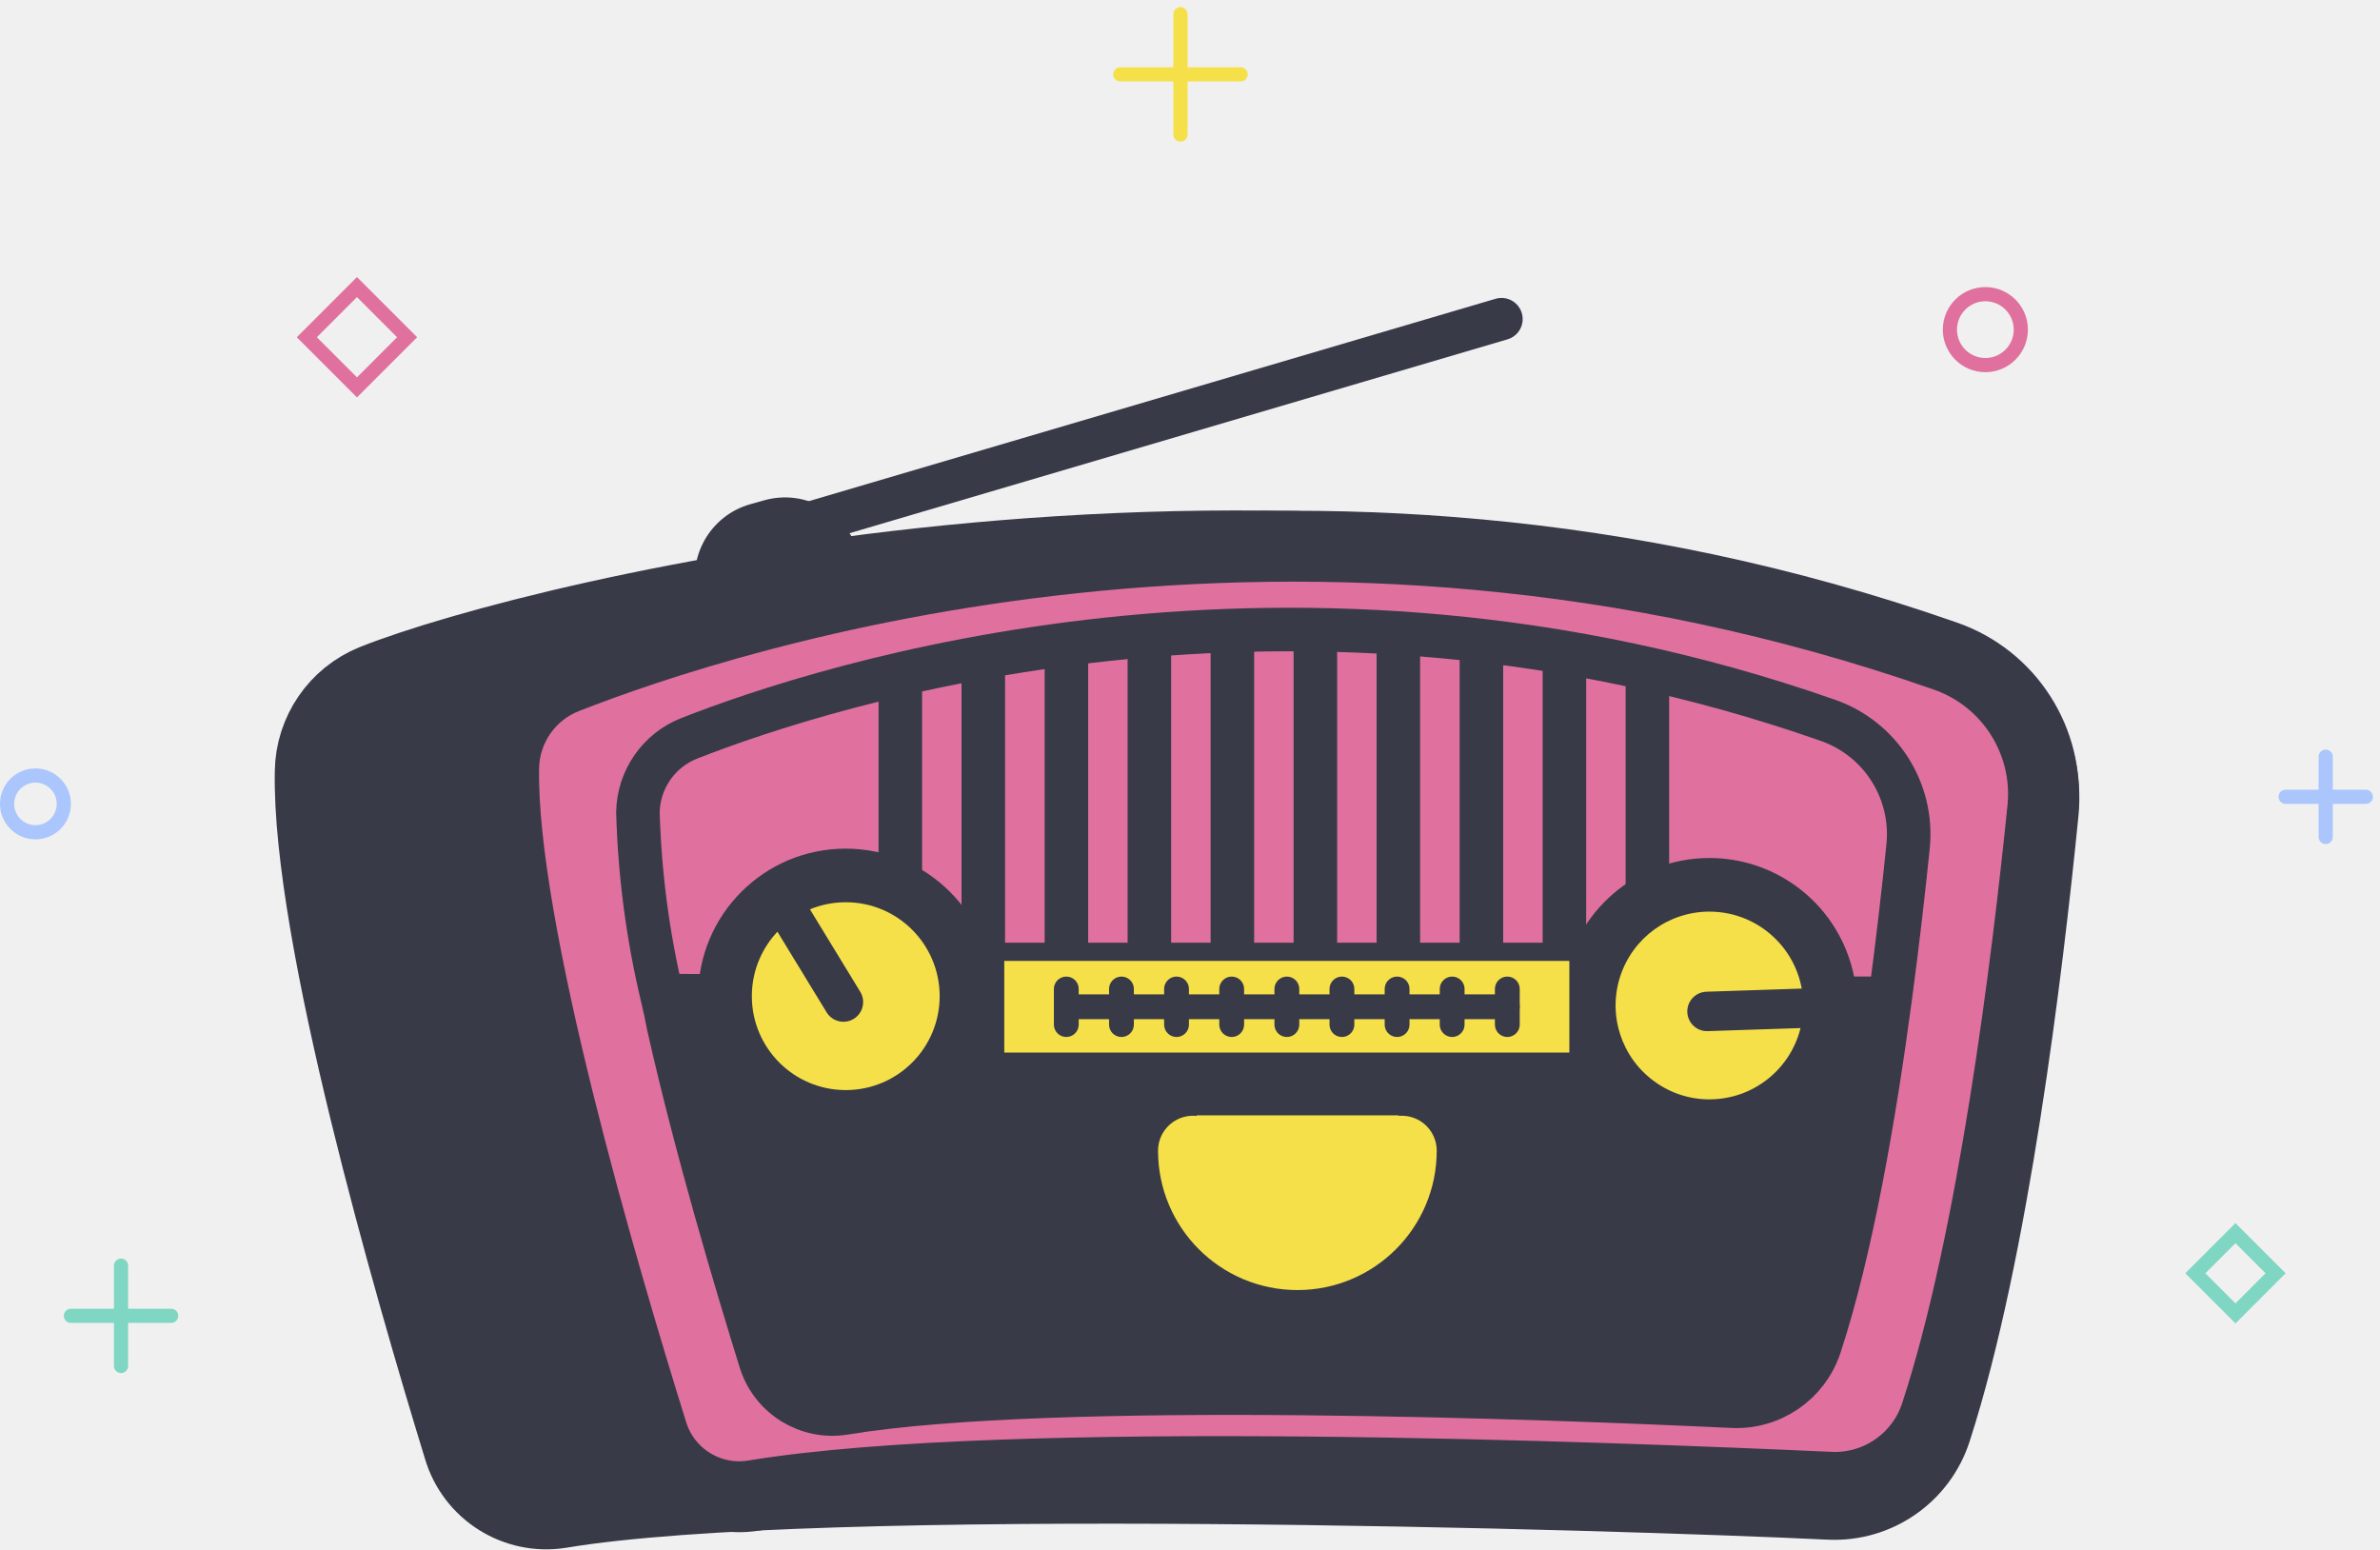
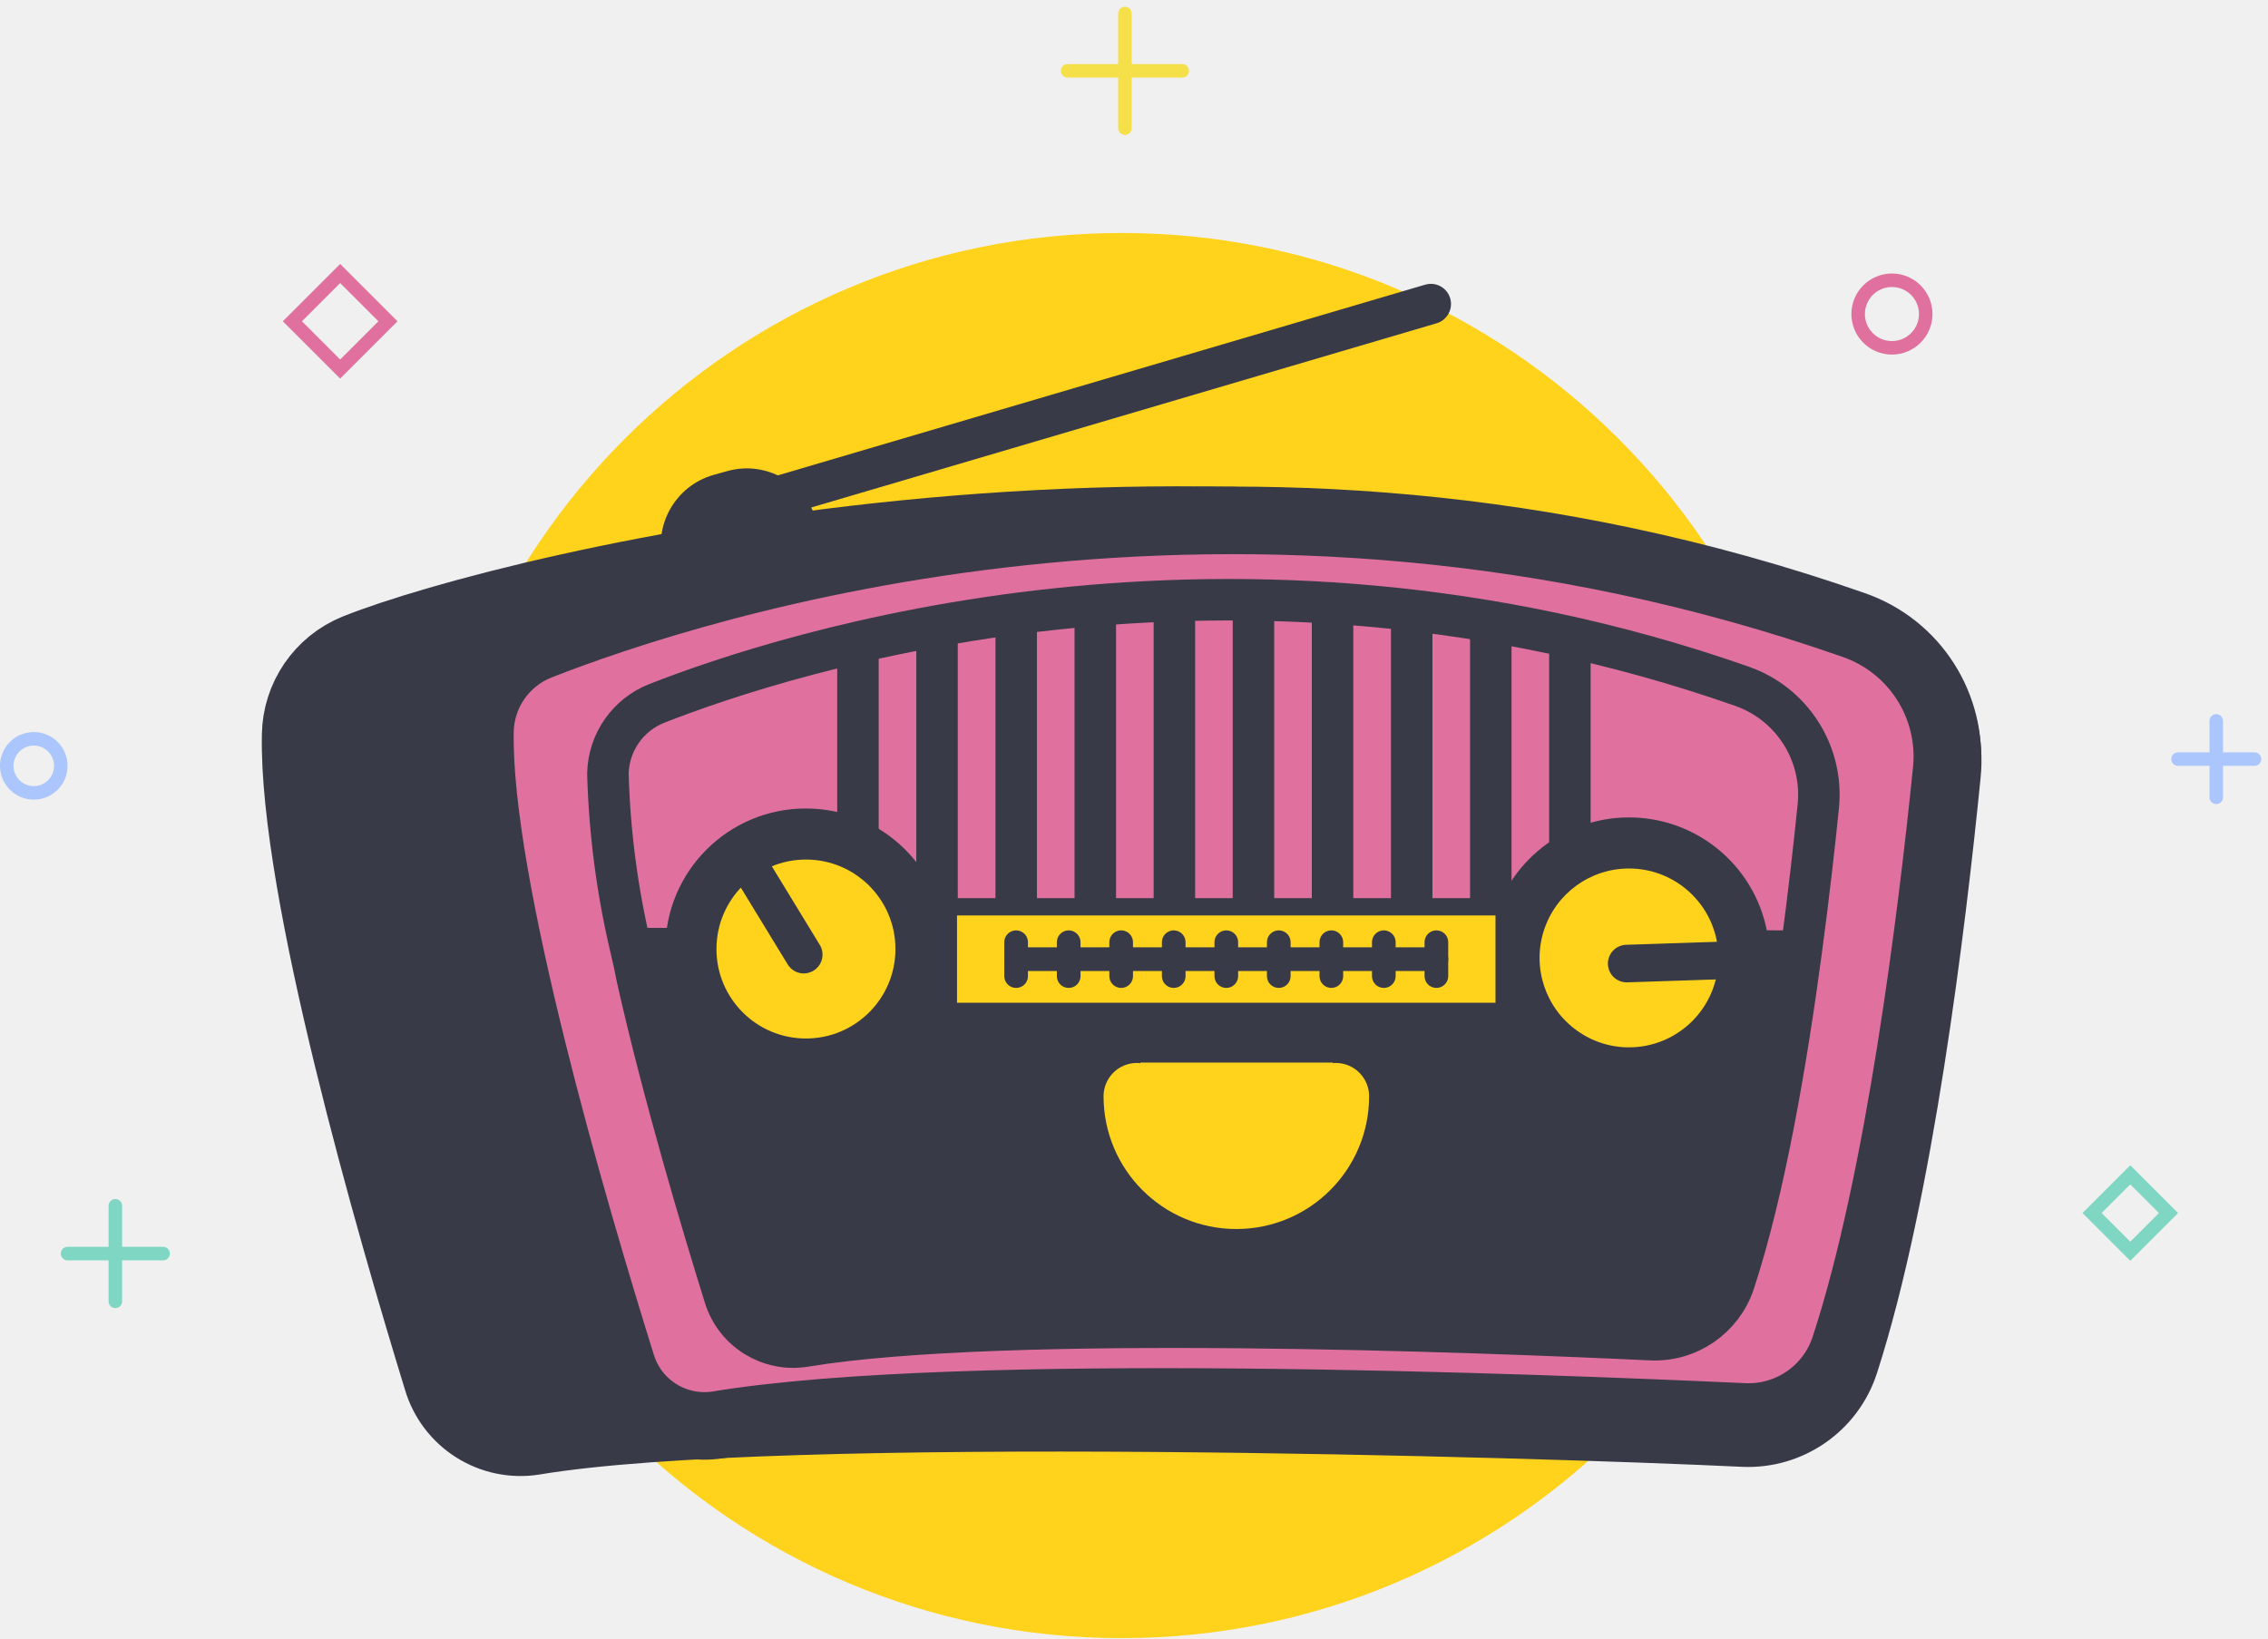
- <svg xmlns="http://www.w3.org/2000/svg" width="167.828" height="109.25" viewBox="0 0 167.828 109.25">
-   <defs>
-     <style>
-             .cls-2{fill:#383a48}.cls-10,.cls-11,.cls-6,.cls-8{stroke:#383a48;stroke-miterlimit:10}.cls-10,.cls-11,.cls-13,.cls-14,.cls-15,.cls-17,.cls-20,.cls-6,.cls-8{fill:none}.cls-10,.cls-11,.cls-13,.cls-14,.cls-15,.cls-8{stroke-linecap:round}.cls-4{fill:#fff}.cls-6,.cls-8{stroke-width:3.07px}.cls-9{fill:#f6e049}.cls-13{stroke:#f6e049}.cls-10{stroke-width:2.78px}.cls-11{stroke-width:1.75px}.cls-14{stroke:#7fd6c2}.cls-15{stroke:#aac6fc}.cls-17{stroke:#e0719e}.cls-19{stroke:none}
-         </style>
-   </defs>
-   <g id="Radio-01-01" transform="translate(-58.71 -209.853)">
-     <path id="Path_91" fill="#383a48" stroke="#383a48" stroke-miterlimit="10" stroke-width="5.04px" d="M85.008 265.315c11.438-4.571 65.147-17.876 110.879-1.567a10.484 10.484 0 0 1 6.874 10.941c-1.1 11.029-3.508 30.969-7.548 43.484a7.494 7.494 0 0 1-7.494 5.218c-15.055-.722-71.483-2.418-89.488.6a6.4 6.4 0 0 1-7.139-4.51c-3.481-11.343-10.709-36.324-10.484-47.735a7.044 7.044 0 0 1 4.4-6.431z" transform="translate(0 -7.494)" />
-     <path id="Path_92" d="M5.375 0H6.4a5.375 5.375 0 0 1 5.375 5.375v1.492H0V5.375A5.375 5.375 0 0 1 5.375 0z" class="cls-2" transform="rotate(-15.63 952.499 -264.381)" />
-     <path id="Line_7" fill="none" stroke="#383a48" stroke-linecap="round" stroke-miterlimit="10" stroke-width="2.98px" d="M0 14.878L50.494 0" transform="translate(114.098 232.35)" />
-     <circle id="Ellipse_60" cx="7.446" cy="7.446" r="7.446" class="cls-4" transform="translate(114.118 285.862)" />
-     <circle id="Ellipse_61" cx="7.446" cy="7.446" r="7.446" class="cls-4" transform="translate(169.939 285.862)" />
-     <path id="Path_93" fill="#e0719e" stroke="#383a48" stroke-miterlimit="10" stroke-width="5px" d="M105.005 265.152c11.438-4.489 51.522-17.562 97.254-1.546a10.3 10.3 0 0 1 6.874 10.743c-1.1 10.839-3.508 30.438-7.548 42.734a7.494 7.494 0 0 1-7.494 5.13c-15.055-.681-57.858-2.384-75.863.586a6.417 6.417 0 0 1-7.146-4.428c-3.481-11.152-10.709-35.7-10.484-46.917a6.921 6.921 0 0 1 4.407-6.302z" transform="translate(-6.372 -7.494)" />
-     <path id="Path_94" d="M117.085 302.38l86.552.191c-1.1 8.216-2.725 17.712-4.966 24.525a6.186 6.186 0 0 1-6.165 4.231c-12.433-.586-47.762-1.969-62.62.484a5.3 5.3 0 0 1-5.906-3.658c-1.71-5.491-4.523-14.919-6.479-23.6-.163-.729-.32-1.444-.47-2.16z" class="cls-2" transform="translate(-11.612 -22.323)" />
-     <path id="Path_95" d="M116.2 290.307a63.754 63.754 0 0 1-1.7-12.944 5.709 5.709 0 0 1 3.624-5.211c9.435-3.706 42.523-14.5 80.271-1.274a8.5 8.5 0 0 1 5.675 8.856c-.3 2.957-.722 6.7-1.267 10.757-1.1 8.216-2.725 17.712-4.966 24.525a6.186 6.186 0 0 1-6.165 4.23c-12.433-.586-47.762-1.969-62.62.484a5.3 5.3 0 0 1-5.906-3.658c-1.71-5.491-4.523-14.919-6.479-23.6-.136-.735-.293-1.45-.467-2.165z" class="cls-6" transform="translate(-10.806 -10.242)" />
-     <path id="Path_96" d="M117.11 302.38l86.552.191h.143" class="cls-6" transform="translate(-11.637 -22.323)" />
-     <path id="Path_97" fill="#f6e049" stroke="#f6e049" stroke-linecap="round" stroke-miterlimit="10" stroke-width="4.93px" d="M181.981 316.12a7.36 7.36 0 0 1-14.721 0" transform="translate(-24.424 -25.131)" />
-     <path id="Line_8" d="M0 0L0 21.323" class="cls-8" transform="translate(122.197 258.333)" />
-     <path id="Line_9" d="M0 0L0 22.576" class="cls-8" transform="translate(128.049 257.079)" />
-     <path id="Line_10" d="M0 0L0 24.245" class="cls-8" transform="translate(133.908 255.41)" />
-     <path id="Line_11" d="M0 0L0 24.245" class="cls-8" transform="translate(139.76 255.41)" />
-     <path id="Line_12" d="M0 0L0 24.245" class="cls-8" transform="translate(145.612 255.41)" />
-     <path id="Line_13" d="M0 0L0 24.245" class="cls-8" transform="translate(151.464 255.41)" />
-     <path id="Line_14" d="M0 0L0 24.245" class="cls-8" transform="translate(157.316 255.41)" />
-     <path id="Line_15" d="M0 0L0 24.245" class="cls-8" transform="translate(163.174 255.41)" />
-     <path id="Line_16" d="M0 0L0 22.576" class="cls-8" transform="translate(169.026 257.079)" />
-     <path id="Line_17" d="M0 0L0 21.323" class="cls-8" transform="translate(174.878 258.333)" />
-     <circle id="Ellipse_62" cx="8.509" cy="8.509" r="8.509" class="cls-9" transform="translate(109.847 271.576)" />
-     <path id="Path_98" d="M131.133 290.941a6.622 6.622 0 1 1-6.615 6.615 6.622 6.622 0 0 1 6.615-6.615m0-3.781a10.4 10.4 0 1 0 10.4 10.4 10.4 10.4 0 0 0-10.4-10.4z" class="cls-2" transform="translate(-12.791 -17.471)" />
-     <path id="Line_18" d="M0 0L3.924 6.431" class="cls-10" transform="translate(114.261 274.076)" />
-     <path id="Path_99" d="M221.422 307.918a8.514 8.514 0 1 1 6.915-3.549 8.509 8.509 0 0 1-6.915 3.549z" class="cls-9" transform="translate(-42.177 -18.664)" />
-     <path id="Path_100" d="M220.554 291.911a6.618 6.618 0 0 1-.014 13.237 6.527 6.527 0 0 1-3.849-1.247 6.615 6.615 0 0 1 3.863-11.99m0-3.781a10.4 10.4 0 1 0 6.056 1.948 10.4 10.4 0 0 0-6.056-1.948z" class="cls-2" transform="translate(-41.296 -17.78)" />
-     <path id="Line_19" d="M7.446 0L0 0.245" class="cls-10" transform="translate(179.081 280.923)" />
-     <rect id="Rectangle_71" width="41.133" height="7.746" class="cls-9" rx=".94" transform="translate(128.887 276.965)" />
-     <path id="Path_101" d="M191.667 298.181v6.465h-39.846v-6.465h39.846m0-1.281h-39.846a1.281 1.281 0 0 0-1.281 1.281v6.465a1.281 1.281 0 0 0 1.281 1.281h39.846a1.281 1.281 0 0 0 1.281-1.281v-6.465a1.281 1.281 0 0 0-1.281-1.281z" class="cls-2" transform="translate(-22.293 -20.576)" />
-     <path id="Line_20" d="M0 0L31.099 0" class="cls-11" transform="translate(133.901 280.841)" />
-     <path id="Line_21" d="M0 0L0 2.507" class="cls-11" transform="translate(133.901 279.587)" />
-     <path id="Line_22" d="M0 0L0 2.507" class="cls-11" transform="translate(137.791 279.587)" />
-     <path id="Line_23" d="M0 0L0 2.507" class="cls-11" transform="translate(141.674 279.587)" />
-     <path id="Line_24" d="M0 0L0 2.507" class="cls-11" transform="translate(145.564 279.587)" />
-     <path id="Line_25" d="M0 0L0 2.507" class="cls-11" transform="translate(149.454 279.587)" />
-     <path id="Line_26" d="M0 0L0 2.507" class="cls-11" transform="translate(153.337 279.587)" />
-     <path id="Line_27" d="M0 0L0 2.507" class="cls-11" transform="translate(157.227 279.587)" />
-     <path id="Line_28" d="M0 0L0 2.507" class="cls-11" transform="translate(161.11 279.587)" />
-     <path id="Line_29" d="M0 0L0 2.507" class="cls-11" transform="translate(165 279.587)" />
-     <path id="Line_50" fill="none" stroke="#f6e049" stroke-width="4px" d="M0 0L14.246 0" transform="translate(143.094 290.496)" />
-     <g id="Group_10" transform="rotate(-45 326.106 292.327)">
-       <path id="Line_52" d="M0 0L6 6" class="cls-13" transform="translate(247.5 104.5)" />
-       <path id="Line_53" d="M6 0L0 6" class="cls-13" transform="translate(247.5 104.5)" />
-     </g>
-     <g id="Group_13" transform="rotate(-45 394.77 425.42)">
-       <path id="Line_52-2" d="M0 0L5 5" class="cls-14" transform="translate(247.5 104.5)" />
-       <path id="Line_53-2" d="M5 0L0 5" class="cls-14" transform="translate(247.5 104.5)" />
-     </g>
-     <g id="Group_12" transform="rotate(-45 428.68 218.605)">
-       <path id="Line_52-3" d="M0 0L4 4" class="cls-15" transform="translate(247.5 104.5)" />
-       <path id="Line_53-3" d="M4 0L0 4" class="cls-15" transform="translate(247.5 104.5)" />
-     </g>
-     <g id="Ellipse_121" fill="none" stroke="#aac6fc" transform="translate(58.71 264.034)">
-       <circle cx="2.5" cy="2.5" r="2.5" class="cls-19" />
-       <circle cx="2.5" cy="2.5" r="2" class="cls-20" />
-     </g>
-     <g id="Ellipse_122" class="cls-17" transform="translate(195.71 230.095)">
-       <circle cx="3" cy="3" r="3" class="cls-19" />
-       <circle cx="3" cy="3" r="2.5" class="cls-20" />
-     </g>
-     <g id="Rectangle_107" class="cls-17">
-       <path d="M0 0H6V6H0z" class="cls-19" transform="rotate(-45 321.837 20.683)" />
-       <path d="M0.5 0.5H5.5V5.5H0.5z" class="cls-20" transform="rotate(-45 321.837 20.683)" />
-     </g>
-     <g id="Rectangle_108" fill="none" stroke="#7fd6c2">
-       <path d="M0 0H5V5H0z" class="cls-19" transform="rotate(-45 468.092 -107.069)" />
-       <path d="M0.5 0.5H4.5V4.5H0.5z" class="cls-20" transform="rotate(-45 468.092 -107.069)" />
+ <svg xmlns="http://www.w3.org/2000/svg" width="167.828" height="121.243" viewBox="0 0 167.828 121.243">
+   <g id="Roadio" transform="translate(-97 -77.757)">
+     <circle id="Ellipse_120" data-name="Ellipse 120" cx="52" cy="52" r="52" transform="translate(128 95)" fill="#ffd21c" />
+     <g id="Radio-01-01" transform="translate(38.29 -132.095)">
+       <path id="Path_91" data-name="Path 91" d="M85.008,265.315c11.438-4.571,65.147-17.876,110.879-1.567a10.484,10.484,0,0,1,6.874,10.941c-1.1,11.029-3.508,30.969-7.548,43.484a7.494,7.494,0,0,1-7.494,5.218c-15.055-.722-71.483-2.418-89.488.6a6.4,6.4,0,0,1-7.139-4.51c-3.481-11.343-10.709-36.324-10.484-47.735a7.044,7.044,0,0,1,4.4-6.431Z" transform="translate(0 -7.494)" fill="#383a48" stroke="#383a48" stroke-miterlimit="10" stroke-width="5.04" />
+       <path id="Path_92" data-name="Path 92" d="M5.375,0H6.4a5.375,5.375,0,0,1,5.375,5.375V6.867H0V5.375A5.375,5.375,0,0,1,5.375,0Z" transform="matrix(0.963, -0.269, 0.269, 0.963, 106.361, 246.44)" fill="#383a48" />
+       <line id="Line_7" data-name="Line 7" y1="14.878" x2="50.494" transform="translate(114.098 232.35)" fill="none" stroke="#383a48" stroke-linecap="round" stroke-miterlimit="10" stroke-width="2.98" />
+       <circle id="Ellipse_60" data-name="Ellipse 60" cx="7.446" cy="7.446" r="7.446" transform="translate(114.118 285.862)" fill="#fff" />
+       <circle id="Ellipse_61" data-name="Ellipse 61" cx="7.446" cy="7.446" r="7.446" transform="translate(169.939 285.862)" fill="#fff" />
+       <path id="Path_93" data-name="Path 93" d="M105.005,265.152c11.438-4.489,51.522-17.562,97.254-1.546a10.3,10.3,0,0,1,6.874,10.743c-1.1,10.839-3.508,30.438-7.548,42.734a7.494,7.494,0,0,1-7.494,5.13c-15.055-.681-57.858-2.384-75.863.586a6.417,6.417,0,0,1-7.146-4.428c-3.481-11.152-10.709-35.7-10.484-46.917A6.921,6.921,0,0,1,105.005,265.152Z" transform="translate(-6.372 -7.494)" fill="#e0719e" stroke="#383a48" stroke-miterlimit="10" stroke-width="5" />
+       <path id="Path_94" data-name="Path 94" d="M117.085,302.38l86.552.191c-1.1,8.216-2.725,17.712-4.966,24.525a6.186,6.186,0,0,1-6.165,4.231c-12.433-.586-47.762-1.969-62.62.484a5.3,5.3,0,0,1-5.906-3.658c-1.71-5.491-4.523-14.919-6.479-23.6-.163-.729-.32-1.444-.47-2.16Z" transform="translate(-11.612 -22.323)" fill="#383a48" />
+       <path id="Path_95" data-name="Path 95" d="M116.2,290.307a63.754,63.754,0,0,1-1.7-12.944,5.709,5.709,0,0,1,3.624-5.211c9.435-3.706,42.523-14.5,80.271-1.274a8.5,8.5,0,0,1,5.675,8.856c-.3,2.957-.722,6.7-1.267,10.757-1.1,8.216-2.725,17.712-4.966,24.525a6.186,6.186,0,0,1-6.165,4.23c-12.433-.586-47.762-1.969-62.62.484a5.3,5.3,0,0,1-5.906-3.658c-1.71-5.491-4.523-14.919-6.479-23.6C116.531,291.737,116.374,291.022,116.2,290.307Z" transform="translate(-10.806 -10.242)" fill="none" stroke="#383a48" stroke-miterlimit="10" stroke-width="3.07" />
+       <path id="Path_96" data-name="Path 96" d="M117.11,302.38l86.552.191h.143" transform="translate(-11.637 -22.323)" fill="none" stroke="#383a48" stroke-miterlimit="10" stroke-width="3.07" />
+       <path id="Path_97" data-name="Path 97" d="M181.981,316.12a7.36,7.36,0,0,1-14.721,0" transform="translate(-24.424 -25.131)" fill="#ffd21c" stroke="#ffd21c" stroke-linecap="round" stroke-miterlimit="10" stroke-width="4.93" />
+       <line id="Line_8" data-name="Line 8" y2="21.323" transform="translate(122.197 258.333)" fill="none" stroke="#383a48" stroke-linecap="round" stroke-miterlimit="10" stroke-width="3.07" />
+       <line id="Line_9" data-name="Line 9" y2="22.576" transform="translate(128.049 257.079)" fill="none" stroke="#383a48" stroke-linecap="round" stroke-miterlimit="10" stroke-width="3.07" />
+       <line id="Line_10" data-name="Line 10" y2="24.245" transform="translate(133.908 255.41)" fill="none" stroke="#383a48" stroke-linecap="round" stroke-miterlimit="10" stroke-width="3.07" />
+       <line id="Line_11" data-name="Line 11" y2="24.245" transform="translate(139.76 255.41)" fill="none" stroke="#383a48" stroke-linecap="round" stroke-miterlimit="10" stroke-width="3.07" />
+       <line id="Line_12" data-name="Line 12" y2="24.245" transform="translate(145.612 255.41)" fill="none" stroke="#383a48" stroke-linecap="round" stroke-miterlimit="10" stroke-width="3.07" />
+       <line id="Line_13" data-name="Line 13" y2="24.245" transform="translate(151.464 255.41)" fill="none" stroke="#383a48" stroke-linecap="round" stroke-miterlimit="10" stroke-width="3.07" />
+       <line id="Line_14" data-name="Line 14" y2="24.245" transform="translate(157.316 255.41)" fill="none" stroke="#383a48" stroke-linecap="round" stroke-miterlimit="10" stroke-width="3.07" />
+       <line id="Line_15" data-name="Line 15" y2="24.245" transform="translate(163.174 255.41)" fill="none" stroke="#383a48" stroke-linecap="round" stroke-miterlimit="10" stroke-width="3.07" />
+       <line id="Line_16" data-name="Line 16" y2="22.576" transform="translate(169.026 257.079)" fill="none" stroke="#383a48" stroke-linecap="round" stroke-miterlimit="10" stroke-width="3.07" />
+       <line id="Line_17" data-name="Line 17" y2="21.323" transform="translate(174.878 258.333)" fill="none" stroke="#383a48" stroke-linecap="round" stroke-miterlimit="10" stroke-width="3.07" />
+       <circle id="Ellipse_62" data-name="Ellipse 62" cx="8.509" cy="8.509" r="8.509" transform="translate(109.847 271.576)" fill="#ffd21c" />
+       <path id="Path_98" data-name="Path 98" d="M131.133,290.941a6.622,6.622,0,1,1-6.615,6.615,6.622,6.622,0,0,1,6.615-6.615m0-3.781a10.4,10.4,0,1,0,10.4,10.4A10.4,10.4,0,0,0,131.133,287.16Z" transform="translate(-12.791 -17.471)" fill="#383a48" />
+       <line id="Line_18" data-name="Line 18" x2="3.924" y2="6.431" transform="translate(114.261 274.076)" fill="none" stroke="#383a48" stroke-linecap="round" stroke-miterlimit="10" stroke-width="2.78" />
+       <path id="Path_99" data-name="Path 99" d="M221.422,307.918a8.514,8.514,0,1,1,6.915-3.549A8.509,8.509,0,0,1,221.422,307.918Z" transform="translate(-42.177 -18.664)" fill="#ffd21c" />
+       <path id="Path_100" data-name="Path 100" d="M220.554,291.911h0a6.618,6.618,0,0,1-.014,13.237,6.527,6.527,0,0,1-3.849-1.247,6.615,6.615,0,0,1,3.863-11.99m0-3.781a10.4,10.4,0,1,0,6.056,1.948A10.4,10.4,0,0,0,220.554,288.13Z" transform="translate(-41.296 -17.78)" fill="#383a48" />
+       <line id="Line_19" data-name="Line 19" x1="7.446" y2="0.245" transform="translate(179.081 280.923)" fill="none" stroke="#383a48" stroke-linecap="round" stroke-miterlimit="10" stroke-width="2.78" />
+       <rect id="Rectangle_71" data-name="Rectangle 71" width="41.133" height="7.746" rx="0.94" transform="translate(128.887 276.965)" fill="#ffd21c" />
+       <path id="Path_101" data-name="Path 101" d="M191.667,298.181v6.465H151.821v-6.465h39.846m0-1.281H151.821a1.281,1.281,0,0,0-1.281,1.281v6.465a1.281,1.281,0,0,0,1.281,1.281h39.846a1.281,1.281,0,0,0,1.281-1.281v-6.465A1.281,1.281,0,0,0,191.667,296.9Z" transform="translate(-22.293 -20.576)" fill="#383a48" />
+       <line id="Line_20" data-name="Line 20" x2="31.099" transform="translate(133.901 280.841)" fill="none" stroke="#383a48" stroke-linecap="round" stroke-miterlimit="10" stroke-width="1.75" />
+       <line id="Line_21" data-name="Line 21" y2="2.507" transform="translate(133.901 279.587)" fill="none" stroke="#383a48" stroke-linecap="round" stroke-miterlimit="10" stroke-width="1.75" />
+       <line id="Line_22" data-name="Line 22" y2="2.507" transform="translate(137.791 279.587)" fill="none" stroke="#383a48" stroke-linecap="round" stroke-miterlimit="10" stroke-width="1.75" />
+       <line id="Line_23" data-name="Line 23" y2="2.507" transform="translate(141.674 279.587)" fill="none" stroke="#383a48" stroke-linecap="round" stroke-miterlimit="10" stroke-width="1.75" />
+       <line id="Line_24" data-name="Line 24" y2="2.507" transform="translate(145.564 279.587)" fill="none" stroke="#383a48" stroke-linecap="round" stroke-miterlimit="10" stroke-width="1.75" />
+       <line id="Line_25" data-name="Line 25" y2="2.507" transform="translate(149.454 279.587)" fill="none" stroke="#383a48" stroke-linecap="round" stroke-miterlimit="10" stroke-width="1.75" />
+       <line id="Line_26" data-name="Line 26" y2="2.507" transform="translate(153.337 279.587)" fill="none" stroke="#383a48" stroke-linecap="round" stroke-miterlimit="10" stroke-width="1.75" />
+       <line id="Line_27" data-name="Line 27" y2="2.507" transform="translate(157.227 279.587)" fill="none" stroke="#383a48" stroke-linecap="round" stroke-miterlimit="10" stroke-width="1.75" />
+       <line id="Line_28" data-name="Line 28" y2="2.507" transform="translate(161.11 279.587)" fill="none" stroke="#383a48" stroke-linecap="round" stroke-miterlimit="10" stroke-width="1.75" />
+       <line id="Line_29" data-name="Line 29" y2="2.507" transform="translate(165 279.587)" fill="none" stroke="#383a48" stroke-linecap="round" stroke-miterlimit="10" stroke-width="1.75" />
+       <line id="Line_50" data-name="Line 50" x2="14.246" transform="translate(143.094 290.496)" fill="none" stroke="#ffd21c" stroke-width="4" />
+       <g id="Group_10" data-name="Group 10" transform="translate(-111.192 316.212) rotate(-45)">
+         <line id="Line_52" data-name="Line 52" x2="6" y2="6" transform="translate(247.5 104.5)" fill="none" stroke="#f6e049" stroke-linecap="round" stroke-width="1" />
+         <line id="Line_53" data-name="Line 53" x1="6" y2="6" transform="translate(247.5 104.5)" fill="none" stroke="#f6e049" stroke-linecap="round" stroke-width="1" />
+       </g>
+       <g id="Group_13" data-name="Group 13" transform="translate(-185.192 403.748) rotate(-45)">
+         <line id="Line_52-2" data-name="Line 52" x2="5" y2="5" transform="translate(247.5 104.5)" fill="none" stroke="#7fd6c2" stroke-linecap="round" stroke-width="1" />
+         <line id="Line_53-2" data-name="Line 53" x1="5" y2="5" transform="translate(247.5 104.5)" fill="none" stroke="#7fd6c2" stroke-linecap="round" stroke-width="1" />
+       </g>
+       <g id="Group_12" data-name="Group 12" transform="translate(-29.02 367.15) rotate(-45)">
+         <line id="Line_52-3" data-name="Line 52" x2="4" y2="4" transform="translate(247.5 104.5)" fill="none" stroke="#aac6fc" stroke-linecap="round" stroke-width="1" />
+         <line id="Line_53-3" data-name="Line 53" x1="4" y2="4" transform="translate(247.5 104.5)" fill="none" stroke="#aac6fc" stroke-linecap="round" stroke-width="1" />
+       </g>
+       <g id="Ellipse_121" data-name="Ellipse 121" transform="translate(58.71 264.034)" fill="none" stroke="#aac6fc" stroke-width="1">
+         <circle cx="2.5" cy="2.5" r="2.5" stroke="none" />
+         <circle cx="2.5" cy="2.5" r="2" fill="none" />
+       </g>
+       <g id="Ellipse_122" data-name="Ellipse 122" transform="translate(195.71 230.095)" fill="none" stroke="#e0719e" stroke-width="1">
+         <circle cx="3" cy="3" r="3" stroke="none" />
+         <circle cx="3" cy="3" r="2.5" fill="none" />
+       </g>
+       <g id="Rectangle_107" data-name="Rectangle 107" transform="translate(79.639 233.631) rotate(-45)" fill="none" stroke="#e0719e" stroke-width="1">
+         <rect width="6" height="6" stroke="none" />
+         <rect x="0.5" y="0.5" width="5" height="5" fill="none" />
+       </g>
+       <g id="Rectangle_108" data-name="Rectangle 108" transform="translate(212.81 299.631) rotate(-45)" fill="none" stroke="#7fd6c2" stroke-width="1">
+         <rect width="5" height="5" stroke="none" />
+         <rect x="0.5" y="0.5" width="4" height="4" fill="none" />
+       </g>
    </g>
  </g>
</svg>
